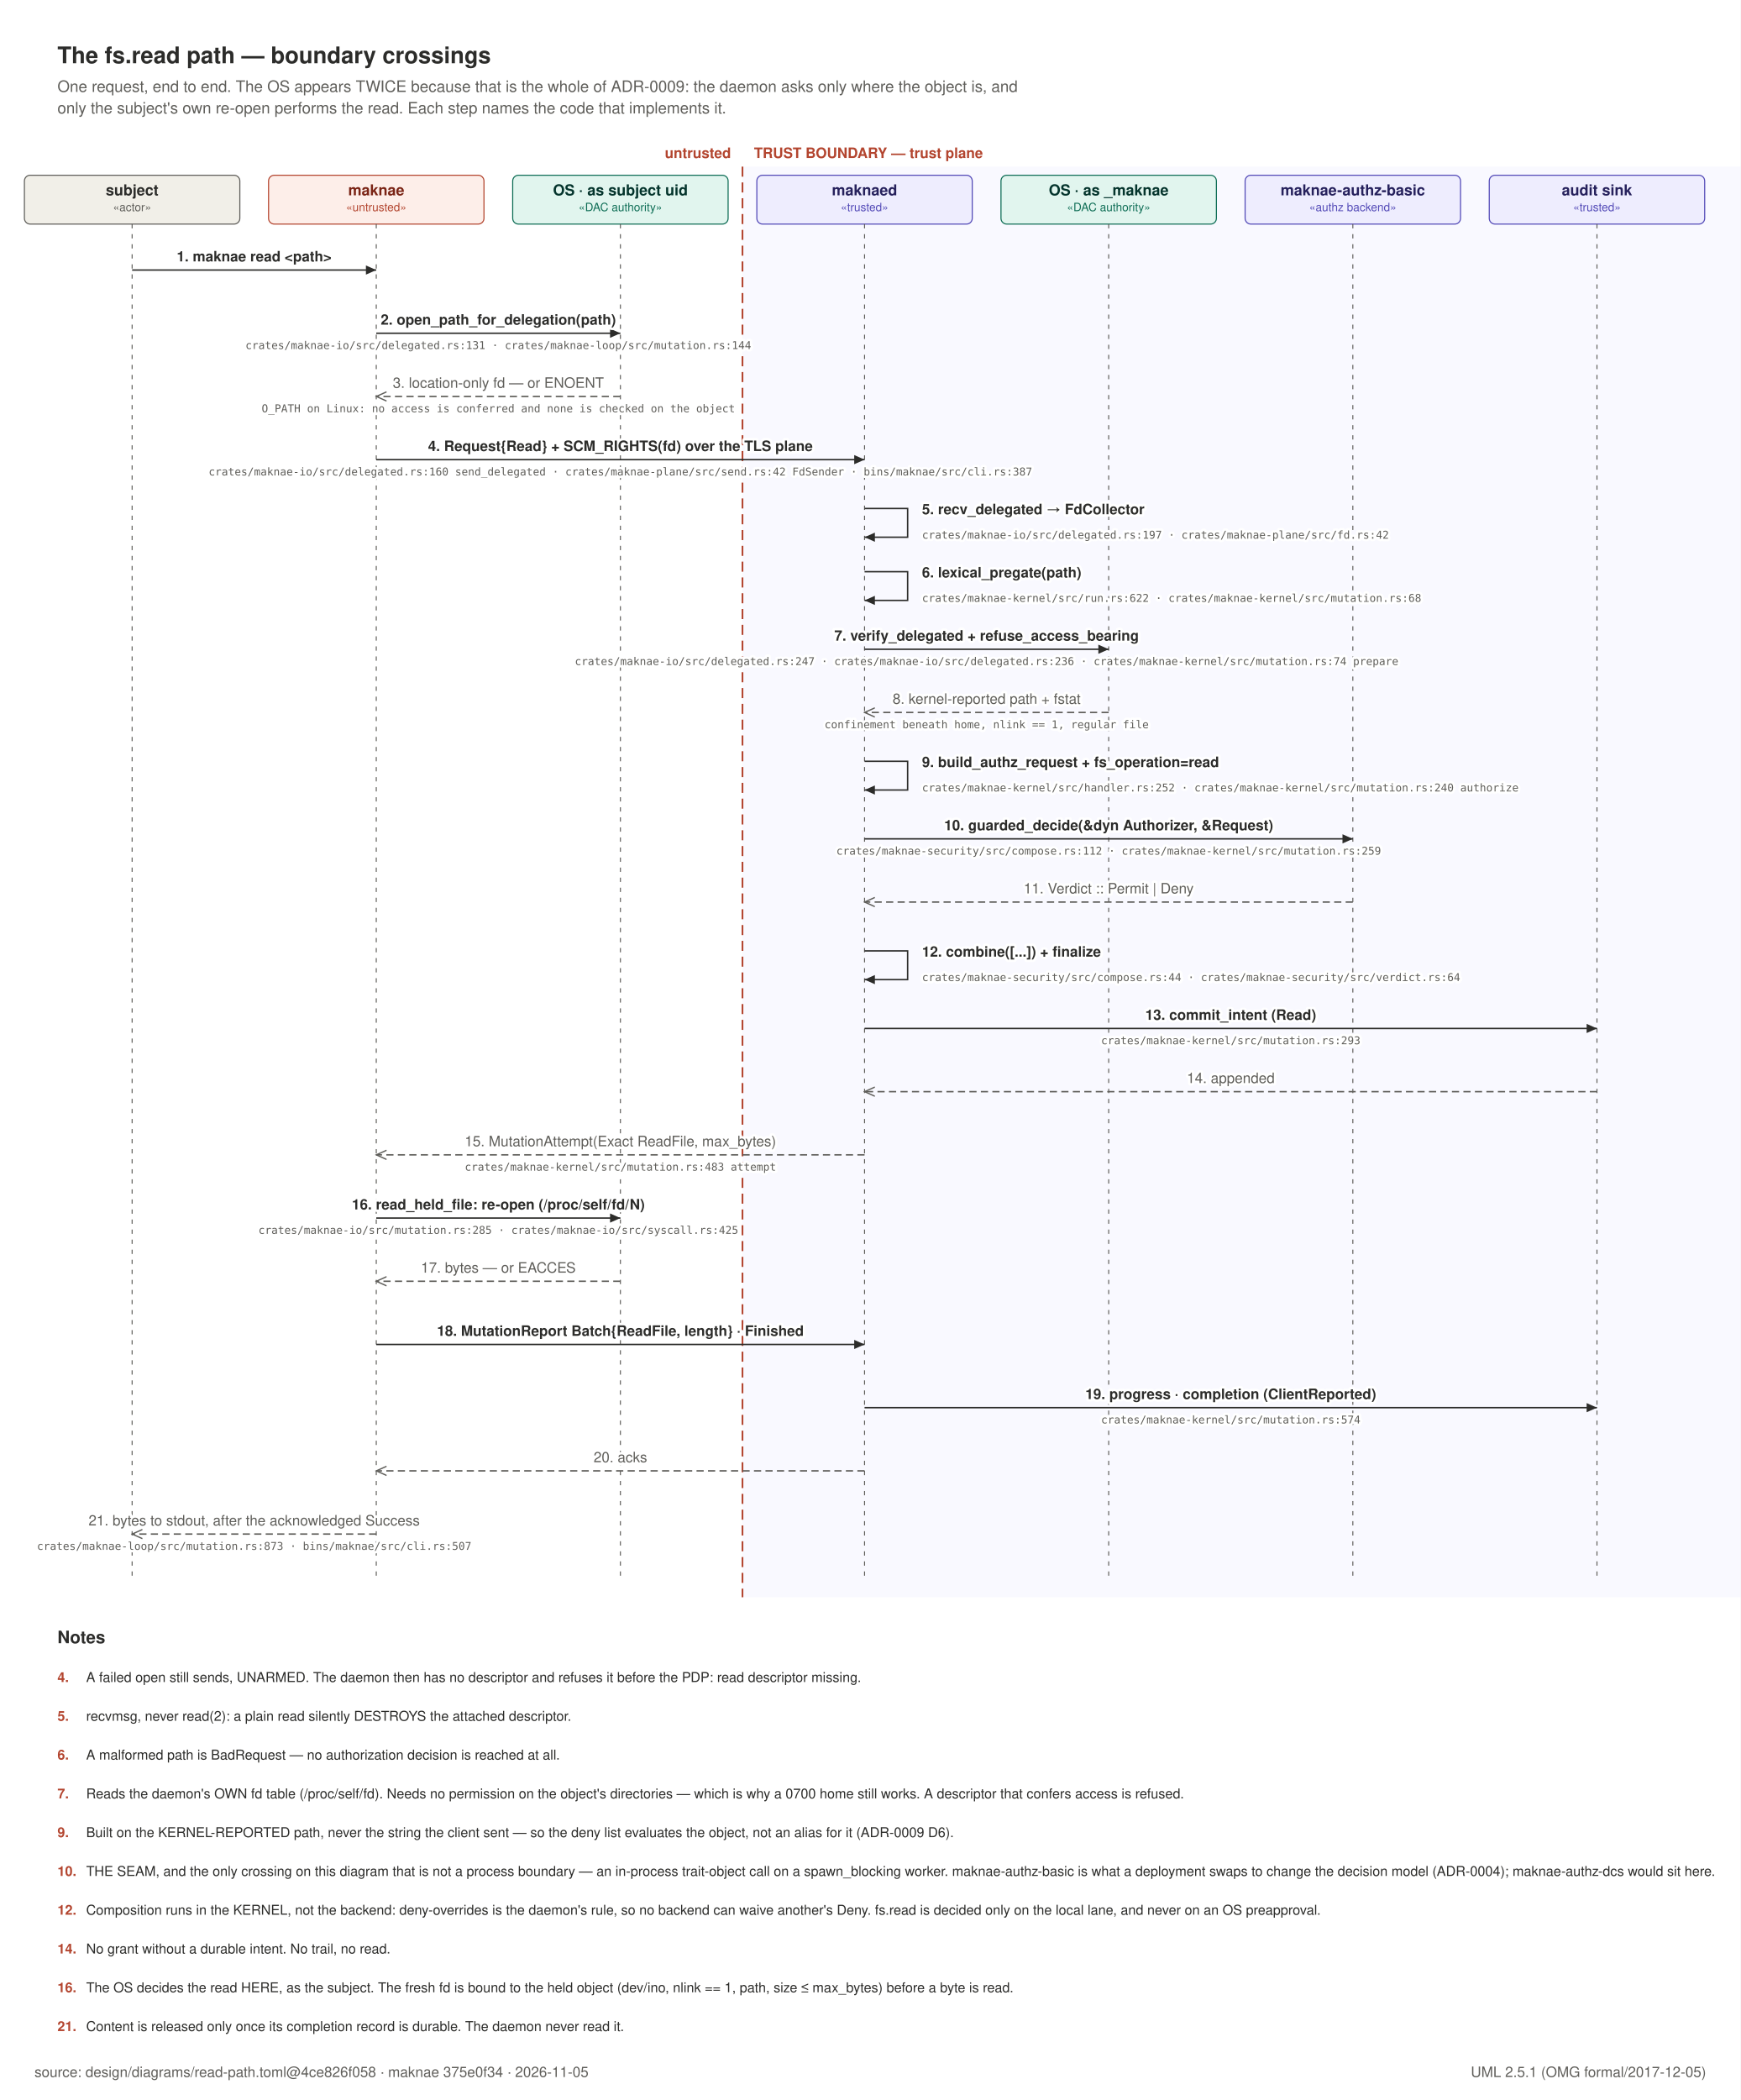
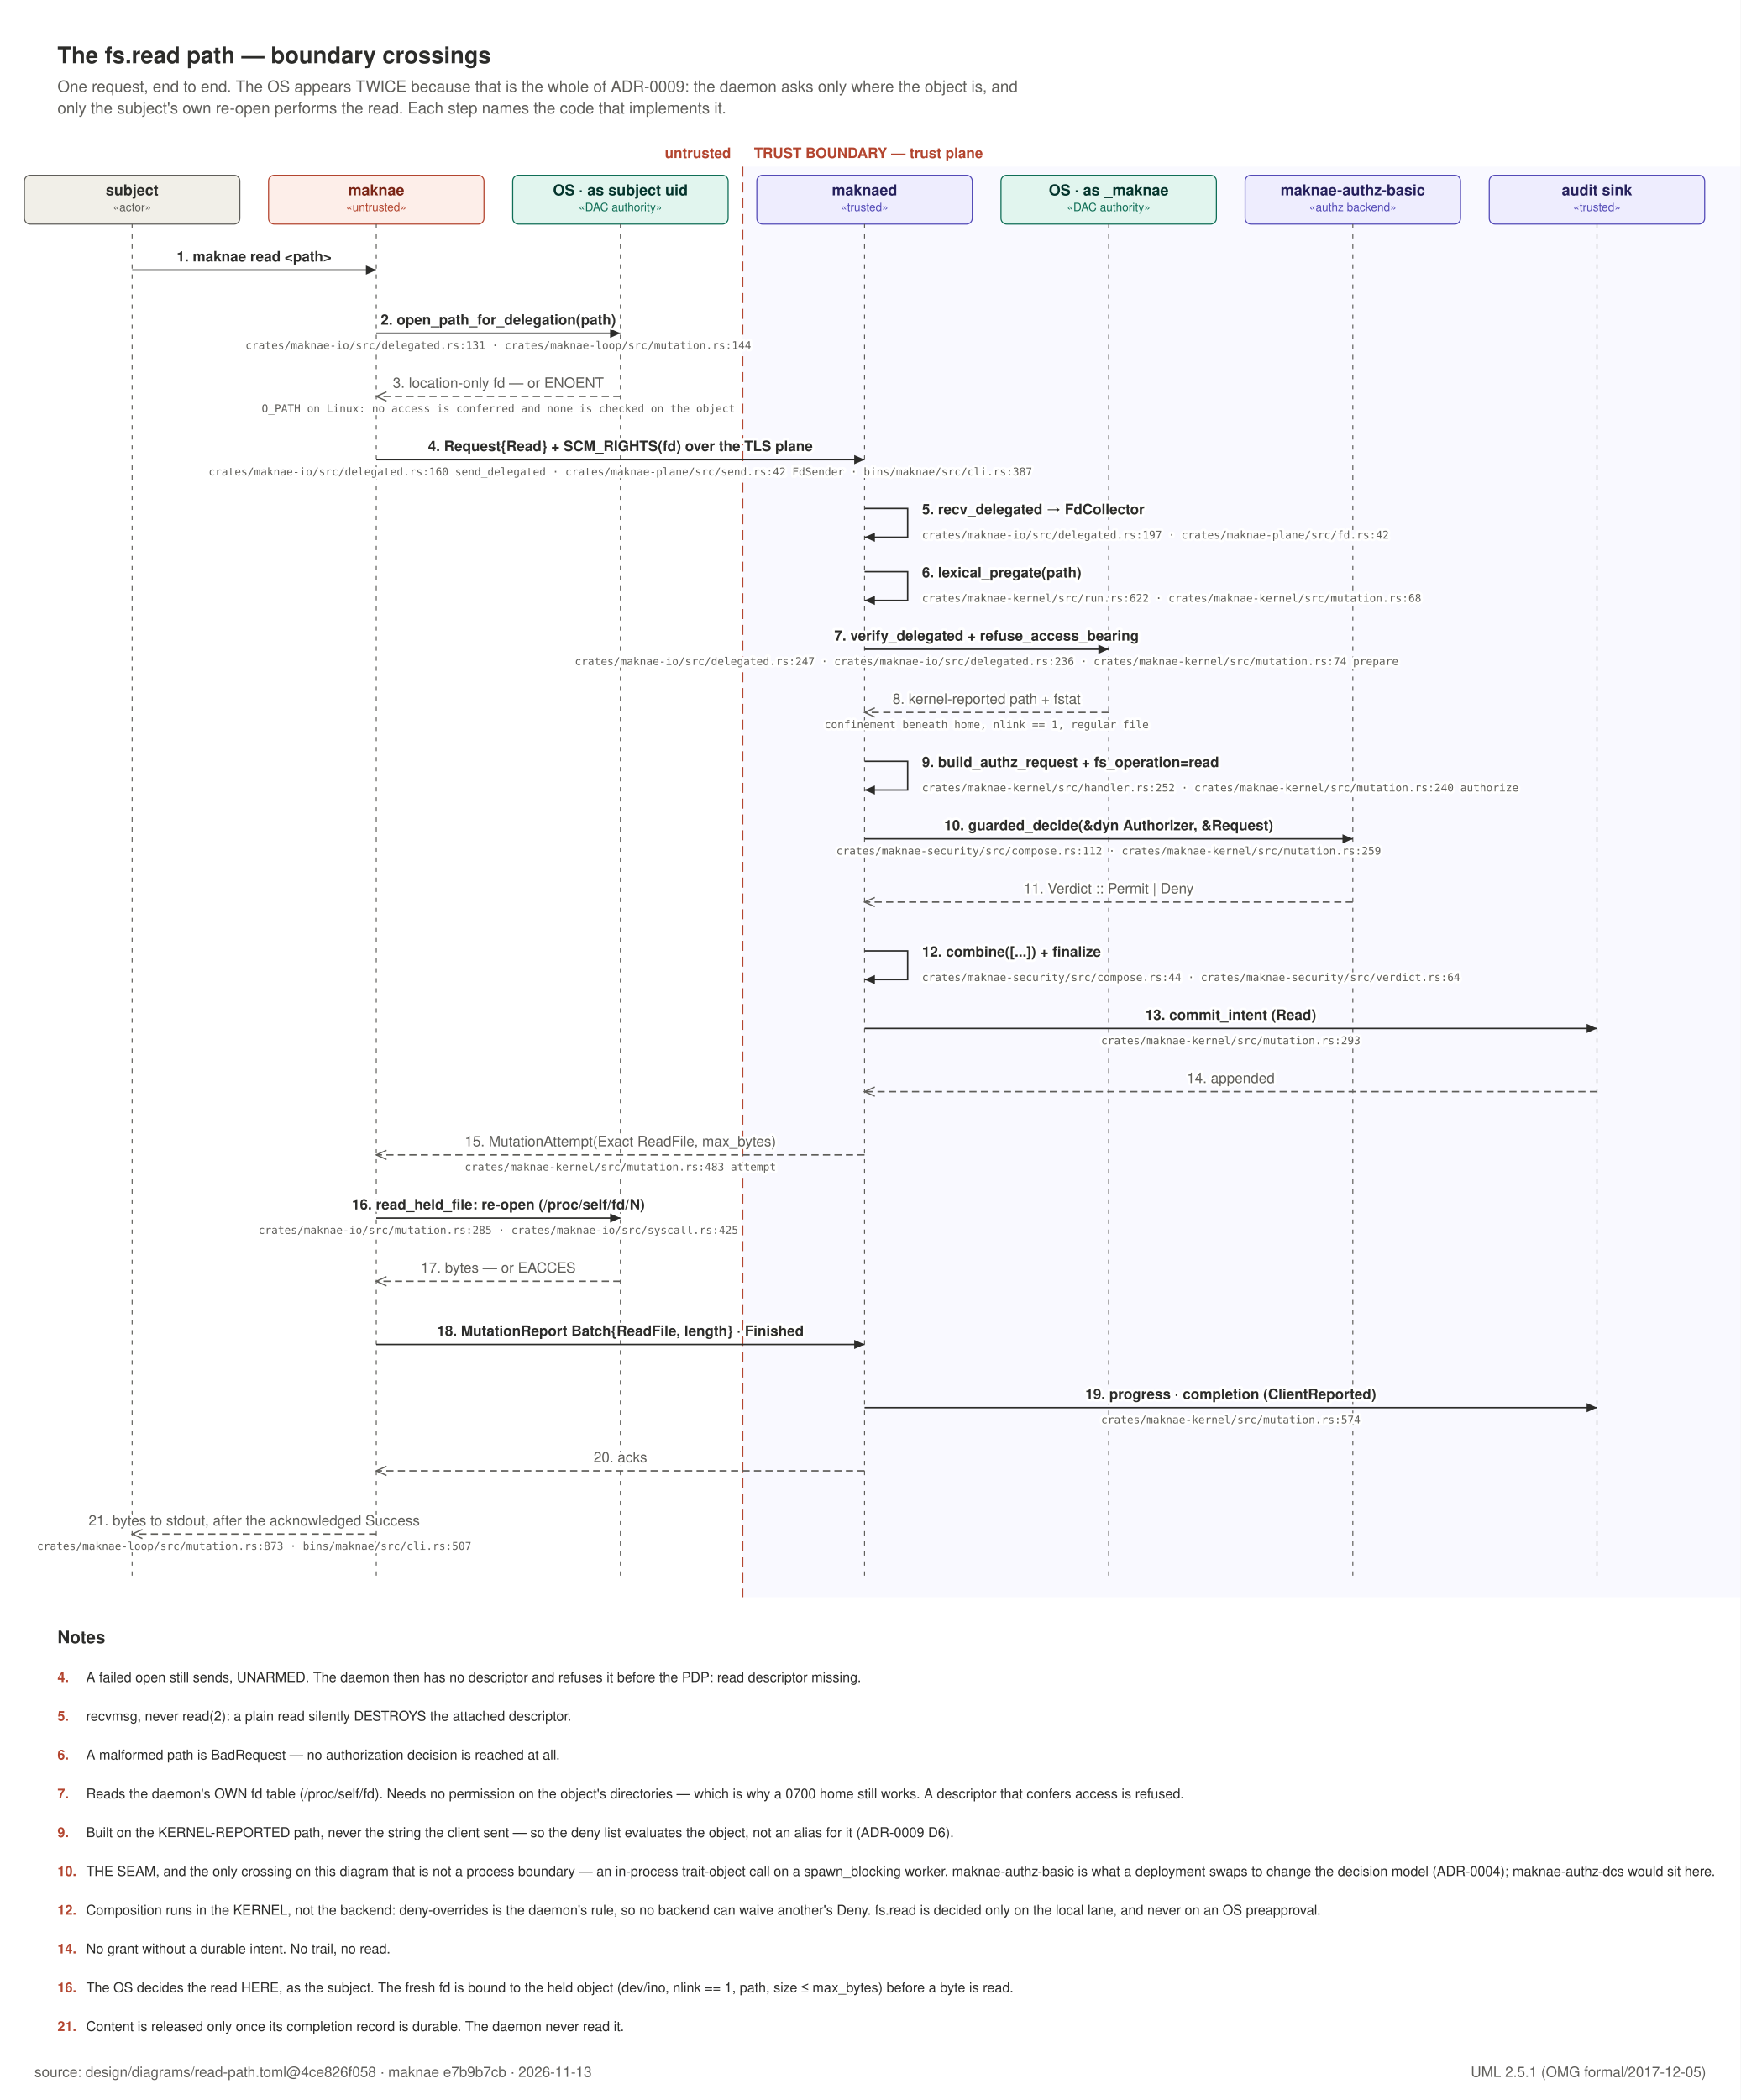
<svg xmlns="http://www.w3.org/2000/svg" width="1212" height="1462" viewBox="0 0 1212 1462" role="img">
  <rect x="0" y="0" width="1212" height="1462" fill="#FFFFFF" />
  <text x="40" y="44" text-anchor="start" font-family="Helvetica, Arial, sans-serif" font-size="16" font-weight="600" fill="#2C2C2A">The fs.read path — boundary crossings</text>
  <text x="40" y="64" text-anchor="start" font-family="Helvetica, Arial, sans-serif" font-size="11" font-weight="400" fill="#5F5E5A">One request, end to end. The OS appears TWICE because that is the whole of ADR-0009: the daemon asks only where the object is, and</text>
  <text x="40" y="79" text-anchor="start" font-family="Helvetica, Arial, sans-serif" font-size="11" font-weight="400" fill="#5F5E5A">only the subject's own re-open performs the read. Each step names the code that implements it.</text>
  <defs>
    <marker id="call" viewBox="0 0 10 10" refX="9" refY="5" markerWidth="8" markerHeight="8" orient="auto-start-reverse">
      <path d="M 0 1 L 9 5 L 0 9 z" fill="#2C2C2A" />
    </marker>
    <marker id="rep" viewBox="0 0 10 10" refX="9" refY="5" markerWidth="8" markerHeight="8" orient="auto-start-reverse">
      <path d="M 0 1 L 9 5 L 0 9" fill="none" stroke="#5F5E5A" stroke-width="1.1" />
    </marker>
  </defs>
  <rect x="517.0" y="116" width="695.0" height="996" fill="#EEEDFE" opacity="0.35" />
  <line x1="517.0" y1="116" x2="517.0" y2="1112" stroke="#B3452F" stroke-width="1.2" stroke-dasharray="7 4" />
  <text x="509.0" y="110" text-anchor="end" font-family="Helvetica, Arial, sans-serif" font-size="10" font-weight="600" fill="#B3452F">untrusted</text>
  <text x="525.0" y="110" text-anchor="start" font-family="Helvetica, Arial, sans-serif" font-size="10" font-weight="600" fill="#B3452F">TRUST BOUNDARY — trust plane</text>
  <rect x="17.0" y="122" width="150" height="34" rx="4" fill="#F1EFE8" stroke="#5F5E5A" stroke-width="0.75" />
  <text x="92" y="136" text-anchor="middle" font-family="Helvetica, Arial, sans-serif" font-size="10.5" font-weight="600" fill="#2C2C2A">subject</text>
  <text x="92" y="147" text-anchor="middle" font-family="Helvetica, Arial, sans-serif" font-size="8" font-weight="400" fill="#5F5E5A">«actor»</text>
  <line x1="92" y1="156" x2="92" y2="1100" stroke="#5F5E5A" stroke-width="0.7" stroke-dasharray="3 4" />
  <rect x="187.0" y="122" width="150" height="34" rx="4" fill="#FDEEE9" stroke="#B3452F" stroke-width="0.75" />
  <text x="262" y="136" text-anchor="middle" font-family="Helvetica, Arial, sans-serif" font-size="10.5" font-weight="600" fill="#7A2415">maknae</text>
  <text x="262" y="147" text-anchor="middle" font-family="Helvetica, Arial, sans-serif" font-size="8" font-weight="400" fill="#B3452F">«untrusted»</text>
  <line x1="262" y1="156" x2="262" y2="1100" stroke="#5F5E5A" stroke-width="0.7" stroke-dasharray="3 4" />
  <rect x="357.0" y="122" width="150" height="34" rx="4" fill="#E1F5EE" stroke="#0F6E56" stroke-width="0.75" />
  <text x="432" y="136" text-anchor="middle" font-family="Helvetica, Arial, sans-serif" font-size="10.5" font-weight="600" fill="#04342C">OS · as subject uid</text>
  <text x="432" y="147" text-anchor="middle" font-family="Helvetica, Arial, sans-serif" font-size="8" font-weight="400" fill="#0F6E56">«DAC authority»</text>
  <line x1="432" y1="156" x2="432" y2="1100" stroke="#5F5E5A" stroke-width="0.7" stroke-dasharray="3 4" />
  <rect x="527.0" y="122" width="150" height="34" rx="4" fill="#EEEDFE" stroke="#534AB7" stroke-width="0.75" />
  <text x="602" y="136" text-anchor="middle" font-family="Helvetica, Arial, sans-serif" font-size="10.5" font-weight="600" fill="#26215C">maknaed</text>
  <text x="602" y="147" text-anchor="middle" font-family="Helvetica, Arial, sans-serif" font-size="8" font-weight="400" fill="#534AB7">«trusted»</text>
  <line x1="602" y1="156" x2="602" y2="1100" stroke="#5F5E5A" stroke-width="0.7" stroke-dasharray="3 4" />
  <rect x="697.0" y="122" width="150" height="34" rx="4" fill="#E1F5EE" stroke="#0F6E56" stroke-width="0.75" />
  <text x="772" y="136" text-anchor="middle" font-family="Helvetica, Arial, sans-serif" font-size="10.5" font-weight="600" fill="#04342C">OS · as _maknae</text>
  <text x="772" y="147" text-anchor="middle" font-family="Helvetica, Arial, sans-serif" font-size="8" font-weight="400" fill="#0F6E56">«DAC authority»</text>
  <line x1="772" y1="156" x2="772" y2="1100" stroke="#5F5E5A" stroke-width="0.7" stroke-dasharray="3 4" />
  <rect x="867.0" y="122" width="150" height="34" rx="4" fill="#EEEDFE" stroke="#534AB7" stroke-width="0.75" />
  <text x="942" y="136" text-anchor="middle" font-family="Helvetica, Arial, sans-serif" font-size="10.5" font-weight="600" fill="#26215C">maknae-authz-basic</text>
  <text x="942" y="147" text-anchor="middle" font-family="Helvetica, Arial, sans-serif" font-size="8" font-weight="400" fill="#534AB7">«authz backend»</text>
  <line x1="942" y1="156" x2="942" y2="1100" stroke="#5F5E5A" stroke-width="0.7" stroke-dasharray="3 4" />
  <rect x="1037.0" y="122" width="150" height="34" rx="4" fill="#EEEDFE" stroke="#534AB7" stroke-width="0.75" />
  <text x="1112" y="136" text-anchor="middle" font-family="Helvetica, Arial, sans-serif" font-size="10.5" font-weight="600" fill="#26215C">audit sink</text>
  <text x="1112" y="147" text-anchor="middle" font-family="Helvetica, Arial, sans-serif" font-size="8" font-weight="400" fill="#534AB7">«trusted»</text>
  <line x1="1112" y1="156" x2="1112" y2="1100" stroke="#5F5E5A" stroke-width="0.7" stroke-dasharray="3 4" />
  <line x1="92" y1="188" x2="262" y2="188" stroke="#2C2C2A" stroke-width="1" marker-end="url(#call)" />
  <text x="177.0" y="182" text-anchor="middle" font-family="Helvetica, Arial, sans-serif" font-size="10" font-weight="600" fill="#2C2C2A" stroke="#FFFFFF" stroke-width="3.5" paint-order="stroke" stroke-linejoin="round">1. maknae read &lt;path&gt;</text>
  <line x1="262" y1="232" x2="432" y2="232" stroke="#2C2C2A" stroke-width="1" marker-end="url(#call)" />
  <text x="347.0" y="226" text-anchor="middle" font-family="Helvetica, Arial, sans-serif" font-size="10" font-weight="600" fill="#2C2C2A" stroke="#FFFFFF" stroke-width="3.5" paint-order="stroke" stroke-linejoin="round">2. open_path_for_delegation(path)</text>
  <text x="347.0" y="243" text-anchor="middle" font-family="ui-monospace, SFMono-Regular, Menlo, monospace" font-size="7.5" font-weight="400" fill="#5F5E5A" stroke="#FFFFFF" stroke-width="3.5" paint-order="stroke" stroke-linejoin="round">crates/maknae-io/src/delegated.rs:131 · crates/maknae-loop/src/mutation.rs:144</text>
  <line x1="432" y1="276" x2="262" y2="276" stroke="#5F5E5A" stroke-width="1" stroke-dasharray="5 3" marker-end="url(#rep)" />
  <text x="347.0" y="270" text-anchor="middle" font-family="Helvetica, Arial, sans-serif" font-size="10" font-weight="400" fill="#5F5E5A" stroke="#FFFFFF" stroke-width="3.5" paint-order="stroke" stroke-linejoin="round">3. location-only fd — or ENOENT</text>
  <text x="347.0" y="287" text-anchor="middle" font-family="ui-monospace, SFMono-Regular, Menlo, monospace" font-size="7.5" font-weight="400" fill="#5F5E5A" stroke="#FFFFFF" stroke-width="3.5" paint-order="stroke" stroke-linejoin="round">O_PATH on Linux: no access is conferred and none is checked on the object</text>
  <line x1="262" y1="320" x2="602" y2="320" stroke="#2C2C2A" stroke-width="1" marker-end="url(#call)" />
  <text x="432.0" y="314" text-anchor="middle" font-family="Helvetica, Arial, sans-serif" font-size="10" font-weight="600" fill="#2C2C2A" stroke="#FFFFFF" stroke-width="3.5" paint-order="stroke" stroke-linejoin="round">4. Request{Read} + SCM_RIGHTS(fd) over the TLS plane</text>
  <text x="432.0" y="331" text-anchor="middle" font-family="ui-monospace, SFMono-Regular, Menlo, monospace" font-size="7.5" font-weight="400" fill="#5F5E5A" stroke="#FFFFFF" stroke-width="3.5" paint-order="stroke" stroke-linejoin="round">crates/maknae-io/src/delegated.rs:160 send_delegated · crates/maknae-plane/src/send.rs:42 FdSender · bins/maknae/src/cli.rs:387</text>
  <path d="M 602 354 h 30 v 20 h -30" fill="none" stroke="#2C2C2A" stroke-width="1" marker-end="url(#call)" />
  <text x="642" y="358" text-anchor="start" font-family="Helvetica, Arial, sans-serif" font-size="10" font-weight="600" fill="#2C2C2A" stroke="#FFFFFF" stroke-width="3.5" paint-order="stroke" stroke-linejoin="round">5. recv_delegated → FdCollector</text>
  <text x="642" y="375" text-anchor="start" font-family="ui-monospace, SFMono-Regular, Menlo, monospace" font-size="7.5" font-weight="400" fill="#5F5E5A" stroke="#FFFFFF" stroke-width="3.5" paint-order="stroke" stroke-linejoin="round">crates/maknae-io/src/delegated.rs:197 · crates/maknae-plane/src/fd.rs:42</text>
  <path d="M 602 398 h 30 v 20 h -30" fill="none" stroke="#2C2C2A" stroke-width="1" marker-end="url(#call)" />
  <text x="642" y="402" text-anchor="start" font-family="Helvetica, Arial, sans-serif" font-size="10" font-weight="600" fill="#2C2C2A" stroke="#FFFFFF" stroke-width="3.5" paint-order="stroke" stroke-linejoin="round">6. lexical_pregate(path)</text>
  <text x="642" y="419" text-anchor="start" font-family="ui-monospace, SFMono-Regular, Menlo, monospace" font-size="7.5" font-weight="400" fill="#5F5E5A" stroke="#FFFFFF" stroke-width="3.5" paint-order="stroke" stroke-linejoin="round">crates/maknae-kernel/src/run.rs:622 · crates/maknae-kernel/src/mutation.rs:68</text>
  <line x1="602" y1="452" x2="772" y2="452" stroke="#2C2C2A" stroke-width="1" marker-end="url(#call)" />
  <text x="687.0" y="446" text-anchor="middle" font-family="Helvetica, Arial, sans-serif" font-size="10" font-weight="600" fill="#2C2C2A" stroke="#FFFFFF" stroke-width="3.5" paint-order="stroke" stroke-linejoin="round">7. verify_delegated + refuse_access_bearing</text>
  <text x="687.0" y="463" text-anchor="middle" font-family="ui-monospace, SFMono-Regular, Menlo, monospace" font-size="7.5" font-weight="400" fill="#5F5E5A" stroke="#FFFFFF" stroke-width="3.5" paint-order="stroke" stroke-linejoin="round">crates/maknae-io/src/delegated.rs:247 · crates/maknae-io/src/delegated.rs:236 · crates/maknae-kernel/src/mutation.rs:74 prepare</text>
  <line x1="772" y1="496" x2="602" y2="496" stroke="#5F5E5A" stroke-width="1" stroke-dasharray="5 3" marker-end="url(#rep)" />
  <text x="687.0" y="490" text-anchor="middle" font-family="Helvetica, Arial, sans-serif" font-size="10" font-weight="400" fill="#5F5E5A" stroke="#FFFFFF" stroke-width="3.5" paint-order="stroke" stroke-linejoin="round">8. kernel-reported path + fstat</text>
  <text x="687.0" y="507" text-anchor="middle" font-family="ui-monospace, SFMono-Regular, Menlo, monospace" font-size="7.5" font-weight="400" fill="#5F5E5A" stroke="#FFFFFF" stroke-width="3.5" paint-order="stroke" stroke-linejoin="round">confinement beneath home, nlink == 1, regular file</text>
  <path d="M 602 530 h 30 v 20 h -30" fill="none" stroke="#2C2C2A" stroke-width="1" marker-end="url(#call)" />
  <text x="642" y="534" text-anchor="start" font-family="Helvetica, Arial, sans-serif" font-size="10" font-weight="600" fill="#2C2C2A" stroke="#FFFFFF" stroke-width="3.5" paint-order="stroke" stroke-linejoin="round">9. build_authz_request + fs_operation=read</text>
  <text x="642" y="551" text-anchor="start" font-family="ui-monospace, SFMono-Regular, Menlo, monospace" font-size="7.5" font-weight="400" fill="#5F5E5A" stroke="#FFFFFF" stroke-width="3.5" paint-order="stroke" stroke-linejoin="round">crates/maknae-kernel/src/handler.rs:252 · crates/maknae-kernel/src/mutation.rs:240 authorize</text>
  <line x1="602" y1="584" x2="942" y2="584" stroke="#2C2C2A" stroke-width="1" marker-end="url(#call)" />
  <text x="772.0" y="578" text-anchor="middle" font-family="Helvetica, Arial, sans-serif" font-size="10" font-weight="600" fill="#2C2C2A" stroke="#FFFFFF" stroke-width="3.5" paint-order="stroke" stroke-linejoin="round">10. guarded_decide(&amp;dyn Authorizer, &amp;Request)</text>
  <text x="772.0" y="595" text-anchor="middle" font-family="ui-monospace, SFMono-Regular, Menlo, monospace" font-size="7.5" font-weight="400" fill="#5F5E5A" stroke="#FFFFFF" stroke-width="3.5" paint-order="stroke" stroke-linejoin="round">crates/maknae-security/src/compose.rs:112 · crates/maknae-kernel/src/mutation.rs:259</text>
  <line x1="942" y1="628" x2="602" y2="628" stroke="#5F5E5A" stroke-width="1" stroke-dasharray="5 3" marker-end="url(#rep)" />
  <text x="772.0" y="622" text-anchor="middle" font-family="Helvetica, Arial, sans-serif" font-size="10" font-weight="400" fill="#5F5E5A" stroke="#FFFFFF" stroke-width="3.5" paint-order="stroke" stroke-linejoin="round">11. Verdict :: Permit | Deny</text>
  <path d="M 602 662 h 30 v 20 h -30" fill="none" stroke="#2C2C2A" stroke-width="1" marker-end="url(#call)" />
  <text x="642" y="666" text-anchor="start" font-family="Helvetica, Arial, sans-serif" font-size="10" font-weight="600" fill="#2C2C2A" stroke="#FFFFFF" stroke-width="3.5" paint-order="stroke" stroke-linejoin="round">12. combine([...]) + finalize</text>
  <text x="642" y="683" text-anchor="start" font-family="ui-monospace, SFMono-Regular, Menlo, monospace" font-size="7.5" font-weight="400" fill="#5F5E5A" stroke="#FFFFFF" stroke-width="3.5" paint-order="stroke" stroke-linejoin="round">crates/maknae-security/src/compose.rs:44 · crates/maknae-security/src/verdict.rs:64</text>
  <line x1="602" y1="716" x2="1112" y2="716" stroke="#2C2C2A" stroke-width="1" marker-end="url(#call)" />
  <text x="857.0" y="710" text-anchor="middle" font-family="Helvetica, Arial, sans-serif" font-size="10" font-weight="600" fill="#2C2C2A" stroke="#FFFFFF" stroke-width="3.5" paint-order="stroke" stroke-linejoin="round">13. commit_intent (Read)</text>
  <text x="857.0" y="727" text-anchor="middle" font-family="ui-monospace, SFMono-Regular, Menlo, monospace" font-size="7.5" font-weight="400" fill="#5F5E5A" stroke="#FFFFFF" stroke-width="3.5" paint-order="stroke" stroke-linejoin="round">crates/maknae-kernel/src/mutation.rs:293</text>
  <line x1="1112" y1="760" x2="602" y2="760" stroke="#5F5E5A" stroke-width="1" stroke-dasharray="5 3" marker-end="url(#rep)" />
  <text x="857.0" y="754" text-anchor="middle" font-family="Helvetica, Arial, sans-serif" font-size="10" font-weight="400" fill="#5F5E5A" stroke="#FFFFFF" stroke-width="3.5" paint-order="stroke" stroke-linejoin="round">14. appended</text>
  <line x1="602" y1="804" x2="262" y2="804" stroke="#5F5E5A" stroke-width="1" stroke-dasharray="5 3" marker-end="url(#rep)" />
  <text x="432.0" y="798" text-anchor="middle" font-family="Helvetica, Arial, sans-serif" font-size="10" font-weight="400" fill="#5F5E5A" stroke="#FFFFFF" stroke-width="3.5" paint-order="stroke" stroke-linejoin="round">15. MutationAttempt(Exact ReadFile, max_bytes)</text>
  <text x="432.0" y="815" text-anchor="middle" font-family="ui-monospace, SFMono-Regular, Menlo, monospace" font-size="7.5" font-weight="400" fill="#5F5E5A" stroke="#FFFFFF" stroke-width="3.5" paint-order="stroke" stroke-linejoin="round">crates/maknae-kernel/src/mutation.rs:483 attempt</text>
  <line x1="262" y1="848" x2="432" y2="848" stroke="#2C2C2A" stroke-width="1" marker-end="url(#call)" />
  <text x="347.0" y="842" text-anchor="middle" font-family="Helvetica, Arial, sans-serif" font-size="10" font-weight="600" fill="#2C2C2A" stroke="#FFFFFF" stroke-width="3.5" paint-order="stroke" stroke-linejoin="round">16. read_held_file: re-open (/proc/self/fd/N)</text>
  <text x="347.0" y="859" text-anchor="middle" font-family="ui-monospace, SFMono-Regular, Menlo, monospace" font-size="7.5" font-weight="400" fill="#5F5E5A" stroke="#FFFFFF" stroke-width="3.5" paint-order="stroke" stroke-linejoin="round">crates/maknae-io/src/mutation.rs:285 · crates/maknae-io/src/syscall.rs:425</text>
  <line x1="432" y1="892" x2="262" y2="892" stroke="#5F5E5A" stroke-width="1" stroke-dasharray="5 3" marker-end="url(#rep)" />
  <text x="347.0" y="886" text-anchor="middle" font-family="Helvetica, Arial, sans-serif" font-size="10" font-weight="400" fill="#5F5E5A" stroke="#FFFFFF" stroke-width="3.5" paint-order="stroke" stroke-linejoin="round">17. bytes — or EACCES</text>
  <line x1="262" y1="936" x2="602" y2="936" stroke="#2C2C2A" stroke-width="1" marker-end="url(#call)" />
  <text x="432.0" y="930" text-anchor="middle" font-family="Helvetica, Arial, sans-serif" font-size="10" font-weight="600" fill="#2C2C2A" stroke="#FFFFFF" stroke-width="3.5" paint-order="stroke" stroke-linejoin="round">18. MutationReport Batch{ReadFile, length} · Finished</text>
  <line x1="602" y1="980" x2="1112" y2="980" stroke="#2C2C2A" stroke-width="1" marker-end="url(#call)" />
  <text x="857.0" y="974" text-anchor="middle" font-family="Helvetica, Arial, sans-serif" font-size="10" font-weight="600" fill="#2C2C2A" stroke="#FFFFFF" stroke-width="3.5" paint-order="stroke" stroke-linejoin="round">19. progress · completion (ClientReported)</text>
  <text x="857.0" y="991" text-anchor="middle" font-family="ui-monospace, SFMono-Regular, Menlo, monospace" font-size="7.5" font-weight="400" fill="#5F5E5A" stroke="#FFFFFF" stroke-width="3.5" paint-order="stroke" stroke-linejoin="round">crates/maknae-kernel/src/mutation.rs:574</text>
  <line x1="602" y1="1024" x2="262" y2="1024" stroke="#5F5E5A" stroke-width="1" stroke-dasharray="5 3" marker-end="url(#rep)" />
  <text x="432.0" y="1018" text-anchor="middle" font-family="Helvetica, Arial, sans-serif" font-size="10" font-weight="400" fill="#5F5E5A" stroke="#FFFFFF" stroke-width="3.5" paint-order="stroke" stroke-linejoin="round">20. acks</text>
  <line x1="262" y1="1068" x2="92" y2="1068" stroke="#5F5E5A" stroke-width="1" stroke-dasharray="5 3" marker-end="url(#rep)" />
  <text x="177.0" y="1062" text-anchor="middle" font-family="Helvetica, Arial, sans-serif" font-size="10" font-weight="400" fill="#5F5E5A" stroke="#FFFFFF" stroke-width="3.5" paint-order="stroke" stroke-linejoin="round">21. bytes to stdout, after the acknowledged Success</text>
  <text x="177.0" y="1079" text-anchor="middle" font-family="ui-monospace, SFMono-Regular, Menlo, monospace" font-size="7.5" font-weight="400" fill="#5F5E5A" stroke="#FFFFFF" stroke-width="3.5" paint-order="stroke" stroke-linejoin="round">crates/maknae-loop/src/mutation.rs:873 · bins/maknae/src/cli.rs:507</text>
  <text x="40" y="1144" text-anchor="start" font-family="Helvetica, Arial, sans-serif" font-size="12" font-weight="600" fill="#2C2C2A">Notes</text>
  <text x="40" y="1171" text-anchor="start" font-family="Helvetica, Arial, sans-serif" font-size="9.5" font-weight="600" fill="#B3452F">4.</text>
  <text x="60" y="1171" text-anchor="start" font-family="Helvetica, Arial, sans-serif" font-size="9.5" font-weight="400" fill="#2C2C2A">A failed open still sends, UNARMED. The daemon then has no descriptor and refuses it before the PDP: read descriptor missing.</text>
  <text x="40" y="1198" text-anchor="start" font-family="Helvetica, Arial, sans-serif" font-size="9.5" font-weight="600" fill="#B3452F">5.</text>
  <text x="60" y="1198" text-anchor="start" font-family="Helvetica, Arial, sans-serif" font-size="9.5" font-weight="400" fill="#2C2C2A">recvmsg, never read(2): a plain read silently DESTROYS the attached descriptor.</text>
  <text x="40" y="1225" text-anchor="start" font-family="Helvetica, Arial, sans-serif" font-size="9.5" font-weight="600" fill="#B3452F">6.</text>
  <text x="60" y="1225" text-anchor="start" font-family="Helvetica, Arial, sans-serif" font-size="9.5" font-weight="400" fill="#2C2C2A">A malformed path is BadRequest — no authorization decision is reached at all.</text>
  <text x="40" y="1252" text-anchor="start" font-family="Helvetica, Arial, sans-serif" font-size="9.5" font-weight="600" fill="#B3452F">7.</text>
  <text x="60" y="1252" text-anchor="start" font-family="Helvetica, Arial, sans-serif" font-size="9.5" font-weight="400" fill="#2C2C2A">Reads the daemon's OWN fd table (/proc/self/fd). Needs no permission on the object's directories — which is why a 0700 home still works. A descriptor that confers access is refused.</text>
  <text x="40" y="1279" text-anchor="start" font-family="Helvetica, Arial, sans-serif" font-size="9.5" font-weight="600" fill="#B3452F">9.</text>
  <text x="60" y="1279" text-anchor="start" font-family="Helvetica, Arial, sans-serif" font-size="9.5" font-weight="400" fill="#2C2C2A">Built on the KERNEL-REPORTED path, never the string the client sent — so the deny list evaluates the object, not an alias for it (ADR-0009 D6).</text>
  <text x="40" y="1306" text-anchor="start" font-family="Helvetica, Arial, sans-serif" font-size="9.5" font-weight="600" fill="#B3452F">10.</text>
  <text x="60" y="1306" text-anchor="start" font-family="Helvetica, Arial, sans-serif" font-size="9.5" font-weight="400" fill="#2C2C2A">THE SEAM, and the only crossing on this diagram that is not a process boundary — an in-process trait-object call on a spawn_blocking worker. maknae-authz-basic is what a deployment swaps to change the decision model (ADR-0004); maknae-authz-dcs would sit here.</text>
  <text x="40" y="1333" text-anchor="start" font-family="Helvetica, Arial, sans-serif" font-size="9.5" font-weight="600" fill="#B3452F">12.</text>
  <text x="60" y="1333" text-anchor="start" font-family="Helvetica, Arial, sans-serif" font-size="9.5" font-weight="400" fill="#2C2C2A">Composition runs in the KERNEL, not the backend: deny-overrides is the daemon's rule, so no backend can waive another's Deny. fs.read is decided only on the local lane, and never on an OS preapproval.</text>
  <text x="40" y="1360" text-anchor="start" font-family="Helvetica, Arial, sans-serif" font-size="9.5" font-weight="600" fill="#B3452F">14.</text>
  <text x="60" y="1360" text-anchor="start" font-family="Helvetica, Arial, sans-serif" font-size="9.5" font-weight="400" fill="#2C2C2A">No grant without a durable intent. No trail, no read.</text>
  <text x="40" y="1387" text-anchor="start" font-family="Helvetica, Arial, sans-serif" font-size="9.5" font-weight="600" fill="#B3452F">16.</text>
  <text x="60" y="1387" text-anchor="start" font-family="Helvetica, Arial, sans-serif" font-size="9.5" font-weight="400" fill="#2C2C2A">The OS decides the read HERE, as the subject. The fresh fd is bound to the held object (dev/ino, nlink == 1, path, size ≤ max_bytes) before a byte is read.</text>
  <text x="40" y="1414" text-anchor="start" font-family="Helvetica, Arial, sans-serif" font-size="9.5" font-weight="600" fill="#B3452F">21.</text>
  <text x="60" y="1414" text-anchor="start" font-family="Helvetica, Arial, sans-serif" font-size="9.5" font-weight="400" fill="#2C2C2A">Content is released only once its completion record is durable. The daemon never read it.</text>
-   <text x="24" y="1446" text-anchor="start" font-family="Helvetica, Arial, sans-serif" font-size="10" font-weight="400" fill="#5F5E5A">source: design/diagrams/read-path.toml@4ce826f058 · maknae 375e0f34 · 2026-11-05</text>
+   <text x="24" y="1446" text-anchor="start" font-family="Helvetica, Arial, sans-serif" font-size="10" font-weight="400" fill="#5F5E5A">source: design/diagrams/read-path.toml@4ce826f058 · maknae e7b9b7cb · 2026-11-13</text>
  <text x="1188" y="1446" text-anchor="end" font-family="Helvetica, Arial, sans-serif" font-size="10" font-weight="400" fill="#5F5E5A">UML 2.5.1 (OMG formal/2017-12-05)</text>
</svg>
